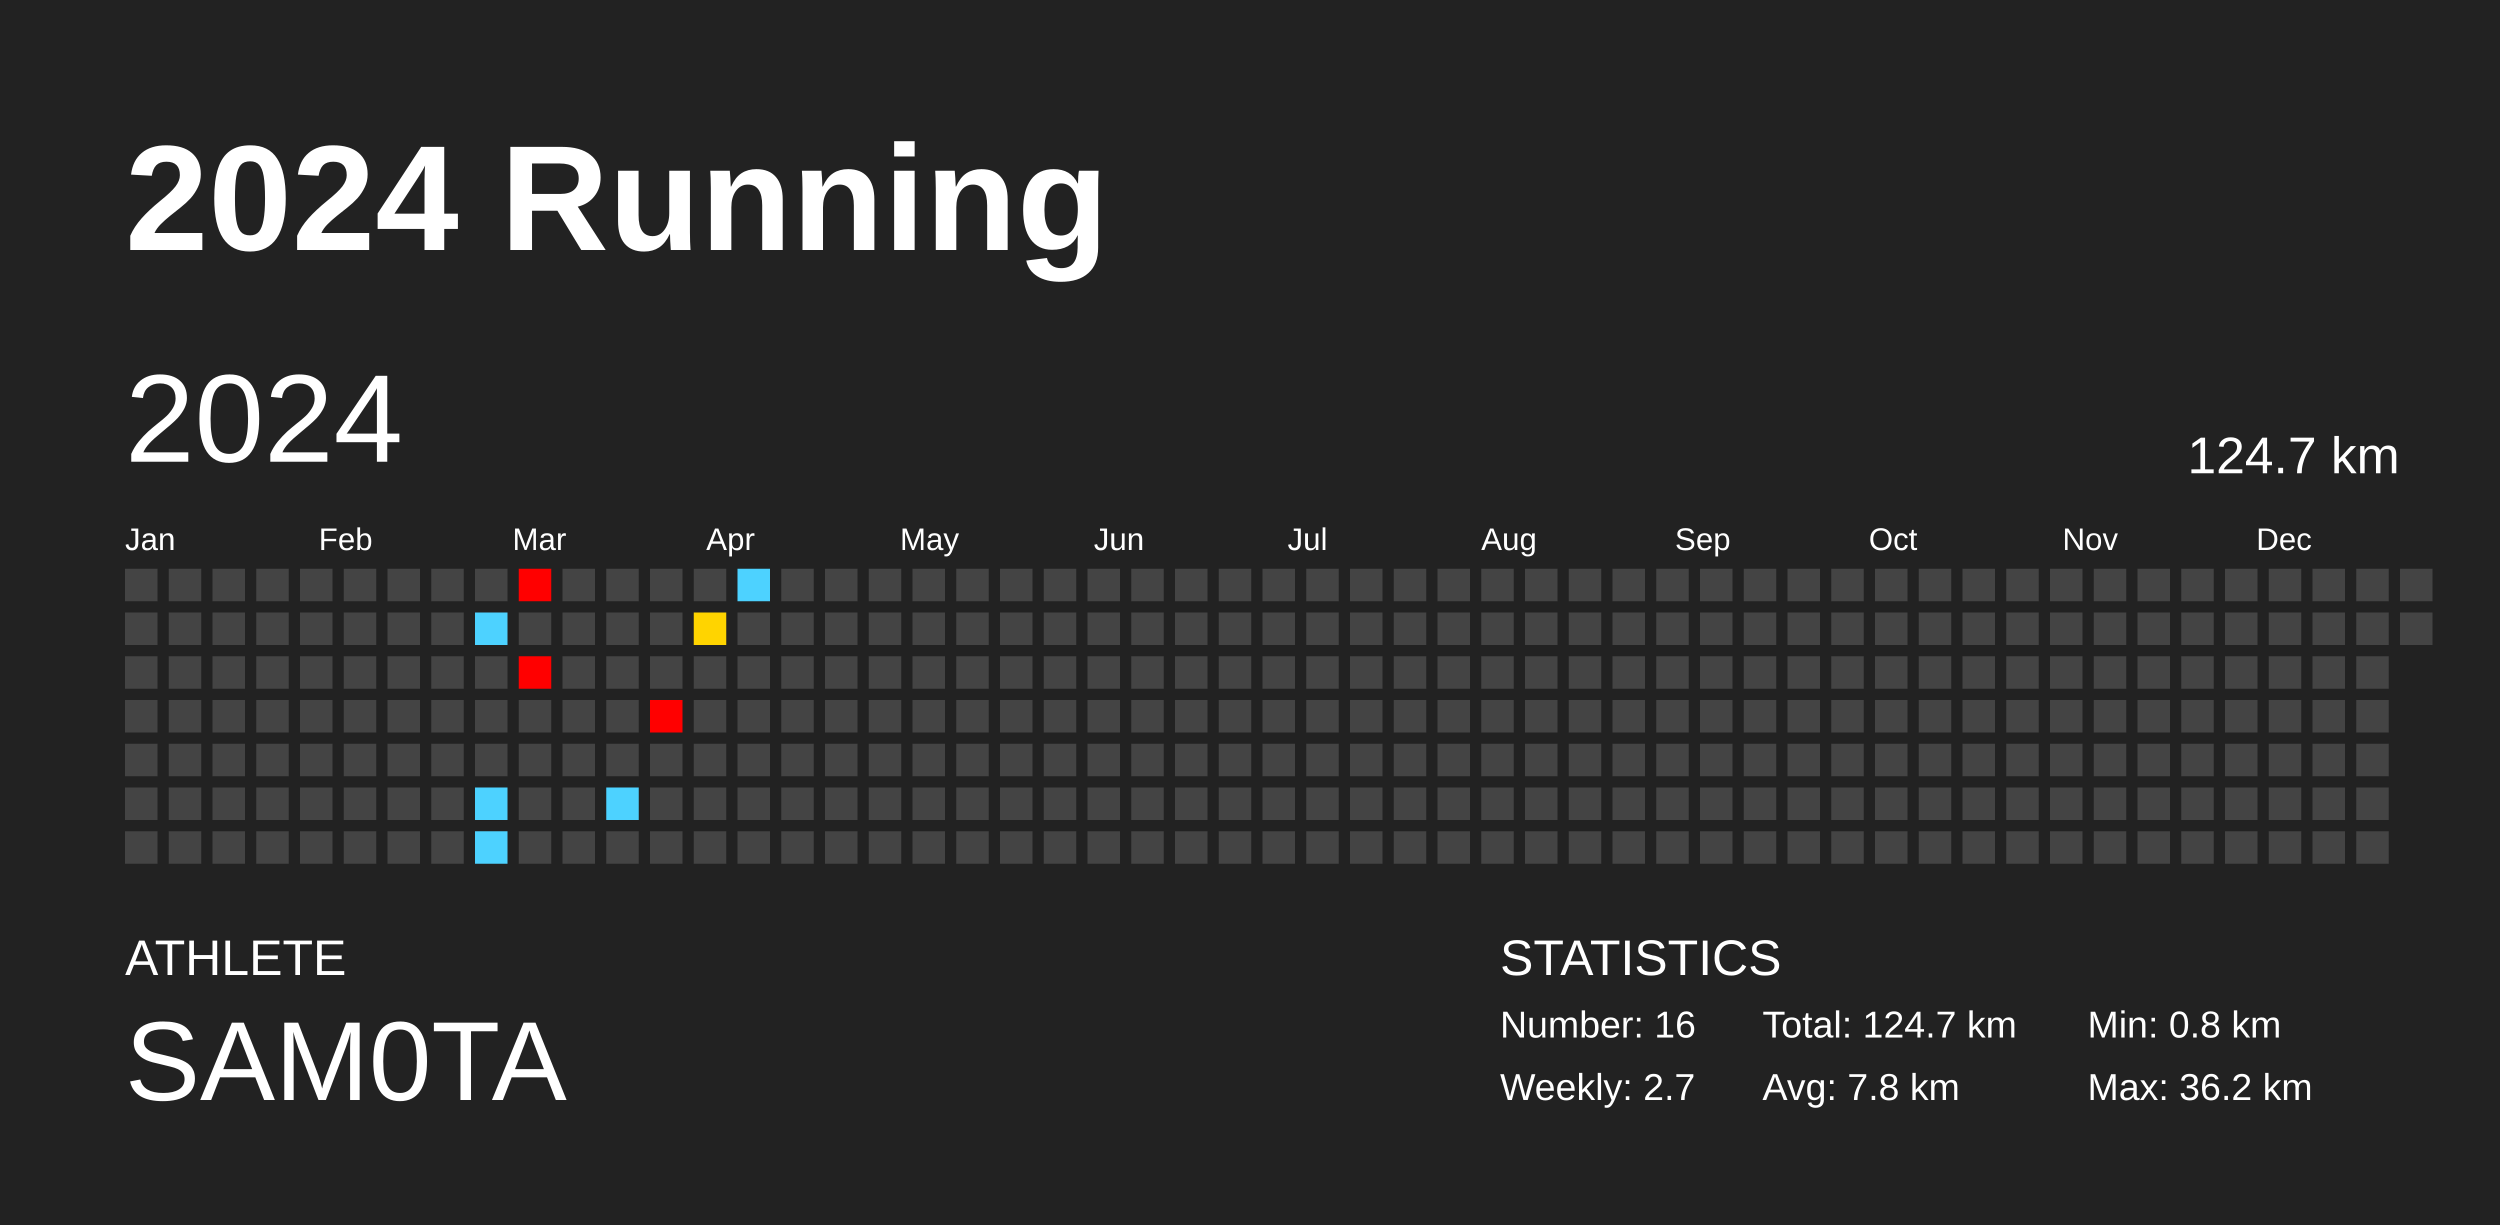
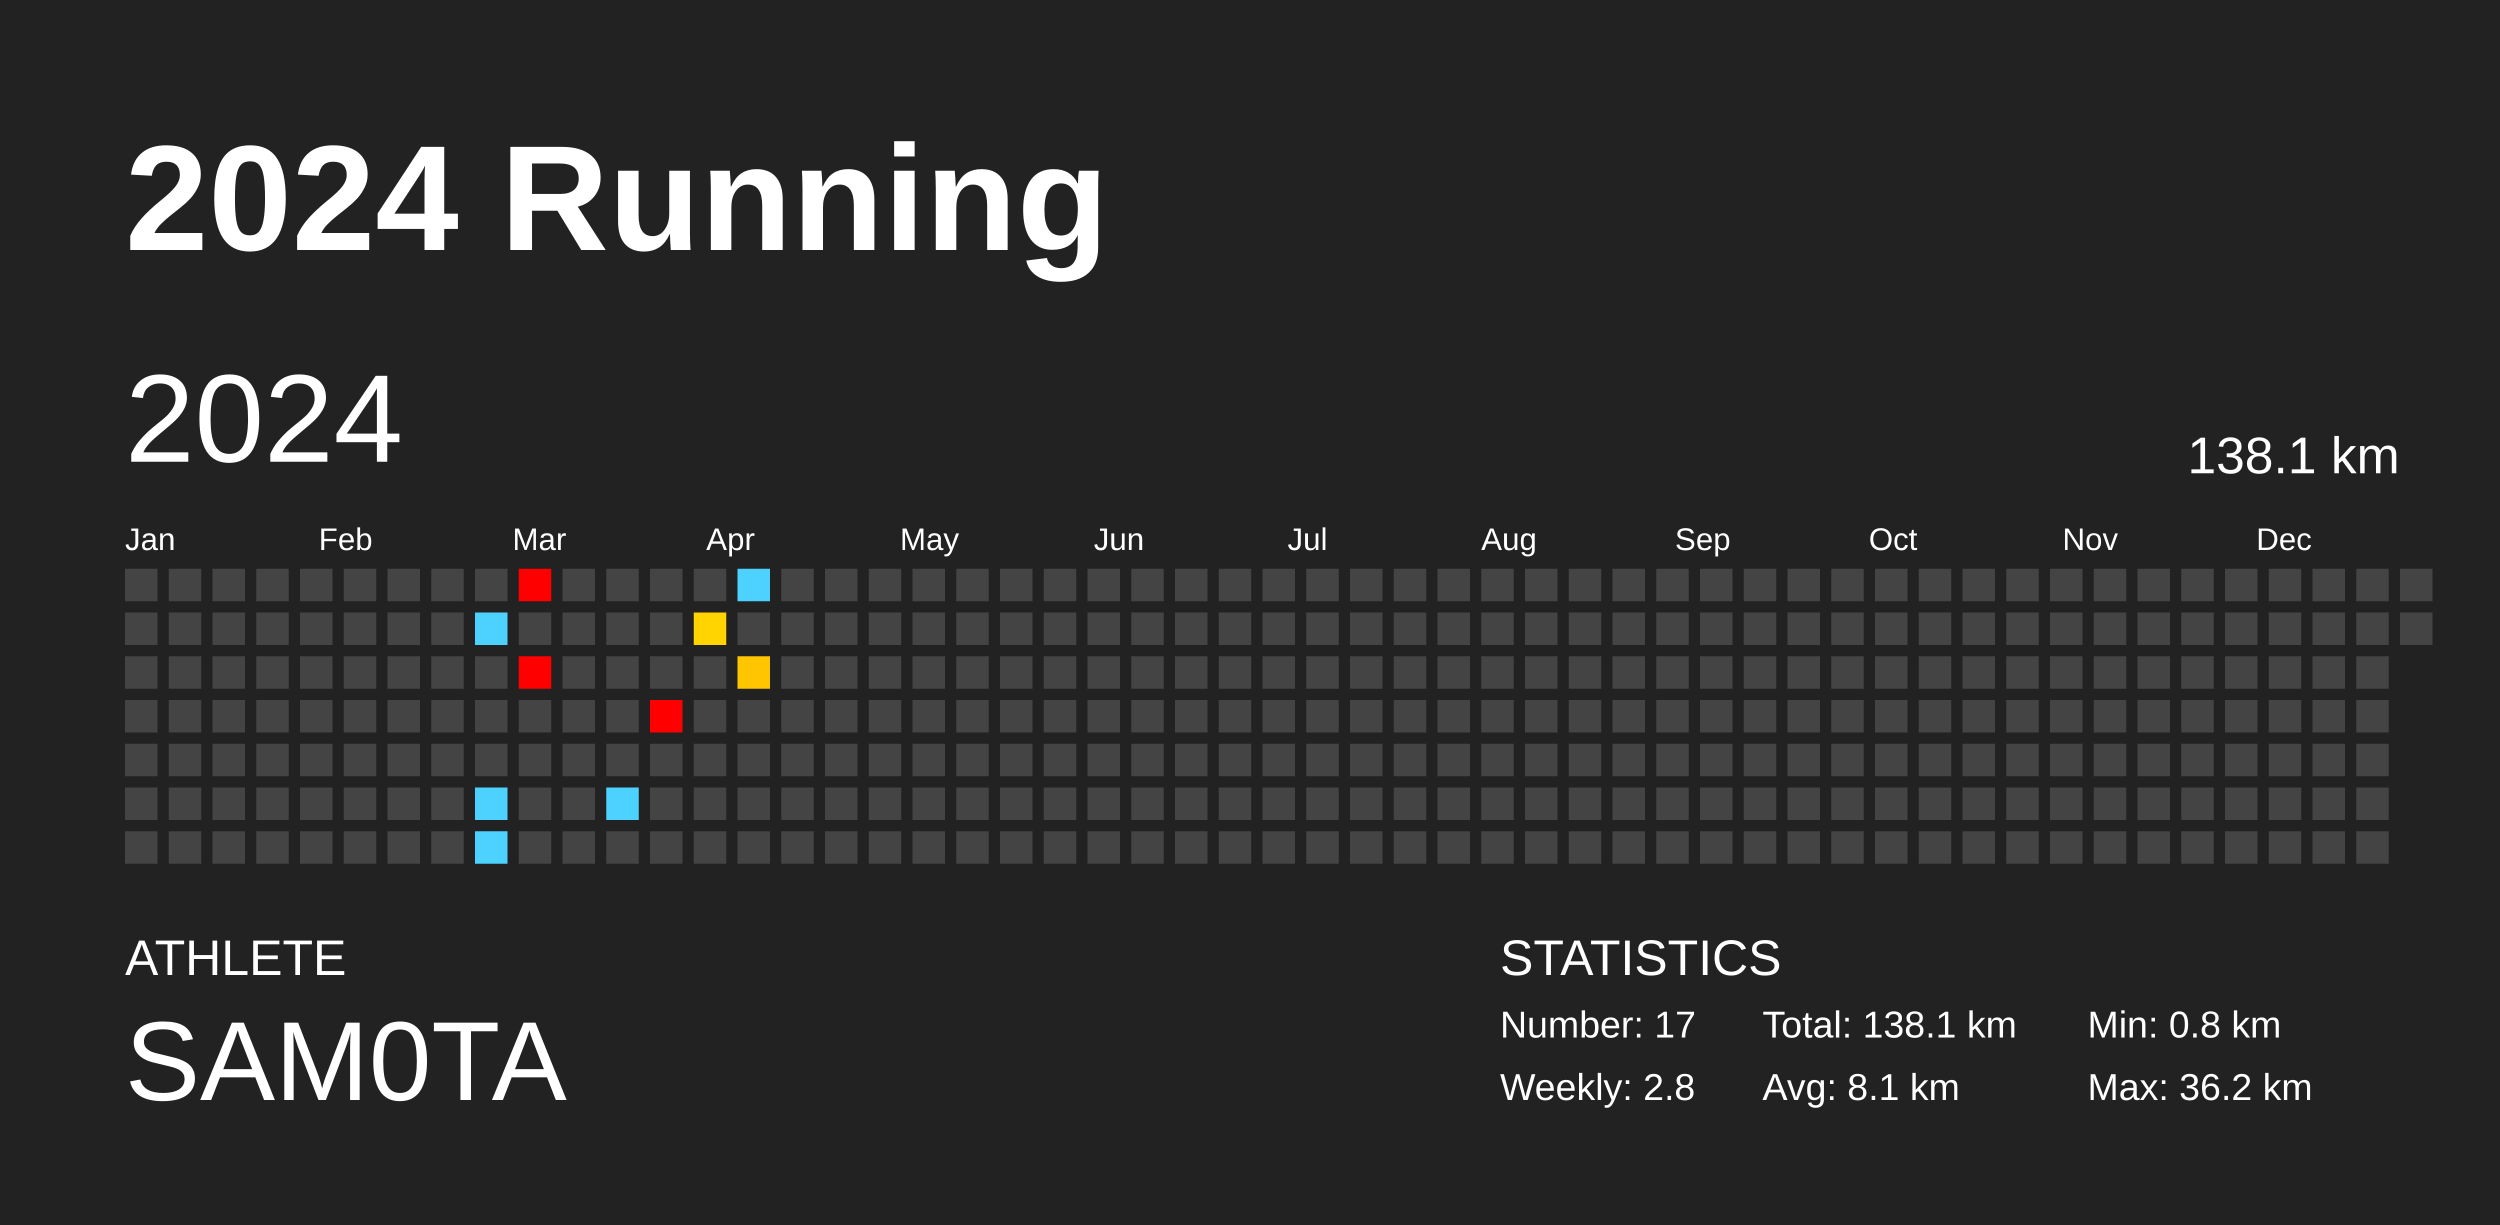
<svg xmlns="http://www.w3.org/2000/svg" baseProfile="full" height="98mm" version="1.1" viewBox="0,0,200,98" width="200mm">
  <defs />
  <rect fill="#222222" height="98" width="200" x="0" y="0" />
  <text fill="#FFFFFF" style="font-size:12px; font-family:Arial; font-weight:bold;" x="10" y="20">2024 Running</text>
  <text fill="#FFFFFF" style="font-size:4px; font-family:Arial" x="10" y="78">ATHLETE</text>
  <text fill="#FFFFFF" style="font-size:9px; font-family:Arial" x="10" y="88">SAM0TA</text>
  <text fill="#FFFFFF" style="font-size:4px; font-family:Arial" x="120" y="78">STATISTICS</text>
-   <text fill="#FFFFFF" style="font-size:3px; font-family:Arial" x="120" y="83">Number: 16</text>
-   <text fill="#FFFFFF" style="font-size:3px; font-family:Arial" x="120" y="88">Weekly: 2.7</text>
-   <text fill="#FFFFFF" style="font-size:3px; font-family:Arial" x="141" y="83">Total: 124.7 km</text>
-   <text fill="#FFFFFF" style="font-size:3px; font-family:Arial" x="141" y="88">Avg: 7.8 km</text>
+   <text fill="#FFFFFF" style="font-size:3px; font-family:Arial" x="120" y="83">Number: 17</text>
+   <text fill="#FFFFFF" style="font-size:3px; font-family:Arial" x="120" y="88">Weekly: 2.8</text>
+   <text fill="#FFFFFF" style="font-size:3px; font-family:Arial" x="141" y="83">Total: 138.1 km</text>
+   <text fill="#FFFFFF" style="font-size:3px; font-family:Arial" x="141" y="88">Avg: 8.1 km</text>
  <text fill="#FFFFFF" style="font-size:3px; font-family:Arial" x="167" y="83">Min: 0.8 km</text>
  <text fill="#FFFFFF" style="font-size:3px; font-family:Arial" x="167" y="88">Max: 36.2 km</text>
  <text dominant-baseline="hanging" fill="#FFFFFF" style="font-size:10.0px; font-family:Arial;" x="10" y="30">2024</text>
-   <text dominant-baseline="hanging" fill="#FFFFFF" style="font-size:4.125px; font-family:Arial;" x="175" y="35">124.7 km</text>
+   <text dominant-baseline="hanging" fill="#FFFFFF" style="font-size:4.125px; font-family:Arial;" x="175" y="35">138.1 km</text>
  <text fill="#FFFFFF" style="font-size:2.5px; font-family:Arial" x="10.0" y="44">Jan</text>
  <text fill="#FFFFFF" style="font-size:2.5px; font-family:Arial" x="25.5" y="44">Feb</text>
  <text fill="#FFFFFF" style="font-size:2.5px; font-family:Arial" x="41.0" y="44">Mar</text>
  <text fill="#FFFFFF" style="font-size:2.5px; font-family:Arial" x="56.5" y="44">Apr</text>
  <text fill="#FFFFFF" style="font-size:2.5px; font-family:Arial" x="72.0" y="44">May</text>
  <text fill="#FFFFFF" style="font-size:2.5px; font-family:Arial" x="87.5" y="44">Jun</text>
  <text fill="#FFFFFF" style="font-size:2.5px; font-family:Arial" x="103.0" y="44">Jul</text>
  <text fill="#FFFFFF" style="font-size:2.5px; font-family:Arial" x="118.5" y="44">Aug</text>
  <text fill="#FFFFFF" style="font-size:2.5px; font-family:Arial" x="134.0" y="44">Sep</text>
  <text fill="#FFFFFF" style="font-size:2.5px; font-family:Arial" x="149.5" y="44">Oct</text>
  <text fill="#FFFFFF" style="font-size:2.5px; font-family:Arial" x="165.0" y="44">Nov</text>
  <text fill="#FFFFFF" style="font-size:2.5px; font-family:Arial" x="180.5" y="44">Dec</text>
  <rect fill="#444444" height="2.6" width="2.6" x="10.0" y="45.5" />
  <rect fill="#444444" height="2.6" width="2.6" x="10.0" y="49.0" />
  <rect fill="#444444" height="2.6" width="2.6" x="10.0" y="52.5" />
  <rect fill="#444444" height="2.6" width="2.6" x="10.0" y="56.0" />
  <rect fill="#444444" height="2.6" width="2.6" x="10.0" y="59.5" />
  <rect fill="#444444" height="2.6" width="2.6" x="10.0" y="63.0" />
  <rect fill="#444444" height="2.6" width="2.6" x="10.0" y="66.5" />
  <rect fill="#444444" height="2.6" width="2.6" x="13.5" y="45.5" />
  <rect fill="#444444" height="2.6" width="2.6" x="13.5" y="49.0" />
  <rect fill="#444444" height="2.6" width="2.6" x="13.5" y="52.5" />
  <rect fill="#444444" height="2.6" width="2.6" x="13.5" y="56.0" />
  <rect fill="#444444" height="2.6" width="2.6" x="13.5" y="59.5" />
  <rect fill="#444444" height="2.6" width="2.6" x="13.5" y="63.0" />
  <rect fill="#444444" height="2.6" width="2.6" x="13.5" y="66.5" />
  <rect fill="#444444" height="2.6" width="2.6" x="17.0" y="45.5" />
  <rect fill="#444444" height="2.6" width="2.6" x="17.0" y="49.0" />
  <rect fill="#444444" height="2.6" width="2.6" x="17.0" y="52.5" />
  <rect fill="#444444" height="2.6" width="2.6" x="17.0" y="56.0" />
  <rect fill="#444444" height="2.6" width="2.6" x="17.0" y="59.5" />
  <rect fill="#444444" height="2.6" width="2.6" x="17.0" y="63.0" />
  <rect fill="#444444" height="2.6" width="2.6" x="17.0" y="66.5" />
  <rect fill="#444444" height="2.6" width="2.6" x="20.5" y="45.5" />
  <rect fill="#444444" height="2.6" width="2.6" x="20.5" y="49.0" />
  <rect fill="#444444" height="2.6" width="2.6" x="20.5" y="52.5" />
  <rect fill="#444444" height="2.6" width="2.6" x="20.5" y="56.0" />
  <rect fill="#444444" height="2.6" width="2.6" x="20.5" y="59.5" />
  <rect fill="#444444" height="2.6" width="2.6" x="20.5" y="63.0" />
  <rect fill="#444444" height="2.6" width="2.6" x="20.5" y="66.5" />
  <rect fill="#444444" height="2.6" width="2.6" x="24.0" y="45.5" />
  <rect fill="#444444" height="2.6" width="2.6" x="24.0" y="49.0" />
  <rect fill="#444444" height="2.6" width="2.6" x="24.0" y="52.5" />
  <rect fill="#444444" height="2.6" width="2.6" x="24.0" y="56.0" />
  <rect fill="#444444" height="2.6" width="2.6" x="24.0" y="59.5" />
  <rect fill="#444444" height="2.6" width="2.6" x="24.0" y="63.0" />
  <rect fill="#444444" height="2.6" width="2.6" x="24.0" y="66.5" />
  <rect fill="#444444" height="2.6" width="2.6" x="27.5" y="45.5" />
  <rect fill="#444444" height="2.6" width="2.6" x="27.5" y="49.0" />
  <rect fill="#444444" height="2.6" width="2.6" x="27.5" y="52.5" />
  <rect fill="#444444" height="2.6" width="2.6" x="27.5" y="56.0" />
  <rect fill="#444444" height="2.6" width="2.6" x="27.5" y="59.5" />
  <rect fill="#444444" height="2.6" width="2.6" x="27.5" y="63.0" />
  <rect fill="#444444" height="2.6" width="2.6" x="27.5" y="66.5" />
  <rect fill="#444444" height="2.6" width="2.6" x="31.0" y="45.5" />
  <rect fill="#444444" height="2.6" width="2.6" x="31.0" y="49.0" />
  <rect fill="#444444" height="2.6" width="2.6" x="31.0" y="52.5" />
  <rect fill="#444444" height="2.6" width="2.6" x="31.0" y="56.0" />
  <rect fill="#444444" height="2.6" width="2.6" x="31.0" y="59.5" />
  <rect fill="#444444" height="2.6" width="2.6" x="31.0" y="63.0" />
  <rect fill="#444444" height="2.6" width="2.6" x="31.0" y="66.5" />
  <rect fill="#444444" height="2.6" width="2.6" x="34.5" y="45.5" />
  <rect fill="#444444" height="2.6" width="2.6" x="34.5" y="49.0" />
  <rect fill="#444444" height="2.6" width="2.6" x="34.5" y="52.5" />
  <rect fill="#444444" height="2.6" width="2.6" x="34.5" y="56.0" />
  <rect fill="#444444" height="2.6" width="2.6" x="34.5" y="59.5" />
  <rect fill="#444444" height="2.6" width="2.6" x="34.5" y="63.0" />
  <rect fill="#444444" height="2.6" width="2.6" x="34.5" y="66.5" />
  <rect fill="#444444" height="2.6" width="2.6" x="38.0" y="45.5" />
  <rect fill="#4dd2ff" height="2.6" width="2.6" x="38.0" y="49.0" />
  <rect fill="#444444" height="2.6" width="2.6" x="38.0" y="52.5" />
  <rect fill="#444444" height="2.6" width="2.6" x="38.0" y="56.0" />
  <rect fill="#444444" height="2.6" width="2.6" x="38.0" y="59.5" />
  <rect fill="#4dd2ff" height="2.6" width="2.6" x="38.0" y="63.0" />
  <rect fill="#4dd2ff" height="2.6" width="2.6" x="38.0" y="66.5" />
  <rect fill="red" height="2.6" width="2.6" x="41.5" y="45.5" />
  <rect fill="#444444" height="2.6" width="2.6" x="41.5" y="49.0" />
  <rect fill="red" height="2.6" width="2.6" x="41.5" y="52.5" />
  <rect fill="#444444" height="2.6" width="2.6" x="41.5" y="56.0" />
  <rect fill="#444444" height="2.6" width="2.6" x="41.5" y="59.5" />
  <rect fill="#444444" height="2.6" width="2.6" x="41.5" y="63.0" />
  <rect fill="#444444" height="2.6" width="2.6" x="41.5" y="66.5" />
  <rect fill="#444444" height="2.6" width="2.6" x="45.0" y="45.5" />
  <rect fill="#444444" height="2.6" width="2.6" x="45.0" y="49.0" />
  <rect fill="#444444" height="2.6" width="2.6" x="45.0" y="52.5" />
  <rect fill="#444444" height="2.6" width="2.6" x="45.0" y="56.0" />
  <rect fill="#444444" height="2.6" width="2.6" x="45.0" y="59.5" />
  <rect fill="#444444" height="2.6" width="2.6" x="45.0" y="63.0" />
  <rect fill="#444444" height="2.6" width="2.6" x="45.0" y="66.5" />
  <rect fill="#444444" height="2.6" width="2.6" x="48.5" y="45.5" />
  <rect fill="#444444" height="2.6" width="2.6" x="48.5" y="49.0" />
  <rect fill="#444444" height="2.6" width="2.6" x="48.5" y="52.5" />
  <rect fill="#444444" height="2.6" width="2.6" x="48.5" y="56.0" />
  <rect fill="#444444" height="2.6" width="2.6" x="48.5" y="59.5" />
  <rect fill="#4dd2ff" height="2.6" width="2.6" x="48.5" y="63.0" />
  <rect fill="#444444" height="2.6" width="2.6" x="48.5" y="66.5" />
  <rect fill="#444444" height="2.6" width="2.6" x="52.0" y="45.5" />
  <rect fill="#444444" height="2.6" width="2.6" x="52.0" y="49.0" />
  <rect fill="#444444" height="2.6" width="2.6" x="52.0" y="52.5" />
  <rect fill="red" height="2.6" width="2.6" x="52.0" y="56.0" />
  <rect fill="#444444" height="2.6" width="2.6" x="52.0" y="59.5" />
  <rect fill="#444444" height="2.6" width="2.6" x="52.0" y="63.0" />
  <rect fill="#444444" height="2.6" width="2.6" x="52.0" y="66.5" />
  <rect fill="#444444" height="2.6" width="2.6" x="55.5" y="45.5" />
  <rect fill="#ffd400" height="2.6" width="2.6" x="55.5" y="49.0" />
  <rect fill="#444444" height="2.6" width="2.6" x="55.5" y="52.5" />
  <rect fill="#444444" height="2.6" width="2.6" x="55.5" y="56.0" />
  <rect fill="#444444" height="2.6" width="2.6" x="55.5" y="59.5" />
  <rect fill="#444444" height="2.6" width="2.6" x="55.5" y="63.0" />
  <rect fill="#444444" height="2.6" width="2.6" x="55.5" y="66.5" />
  <rect fill="#4dd2ff" height="2.6" width="2.6" x="59.0" y="45.5" />
  <rect fill="#444444" height="2.6" width="2.6" x="59.0" y="49.0" />
-   <rect fill="#444444" height="2.6" width="2.6" x="59.0" y="52.5" />
+   <rect fill="#ffc600" height="2.6" width="2.6" x="59.0" y="52.5" />
  <rect fill="#444444" height="2.6" width="2.6" x="59.0" y="56.0" />
  <rect fill="#444444" height="2.6" width="2.6" x="59.0" y="59.5" />
  <rect fill="#444444" height="2.6" width="2.6" x="59.0" y="63.0" />
  <rect fill="#444444" height="2.6" width="2.6" x="59.0" y="66.5" />
  <rect fill="#444444" height="2.6" width="2.6" x="62.5" y="45.5" />
  <rect fill="#444444" height="2.6" width="2.6" x="62.5" y="49.0" />
  <rect fill="#444444" height="2.6" width="2.6" x="62.5" y="52.5" />
  <rect fill="#444444" height="2.6" width="2.6" x="62.5" y="56.0" />
  <rect fill="#444444" height="2.6" width="2.6" x="62.5" y="59.5" />
  <rect fill="#444444" height="2.6" width="2.6" x="62.5" y="63.0" />
  <rect fill="#444444" height="2.6" width="2.6" x="62.5" y="66.5" />
  <rect fill="#444444" height="2.6" width="2.6" x="66.0" y="45.5" />
  <rect fill="#444444" height="2.6" width="2.6" x="66.0" y="49.0" />
  <rect fill="#444444" height="2.6" width="2.6" x="66.0" y="52.5" />
  <rect fill="#444444" height="2.6" width="2.6" x="66.0" y="56.0" />
  <rect fill="#444444" height="2.6" width="2.6" x="66.0" y="59.5" />
  <rect fill="#444444" height="2.6" width="2.6" x="66.0" y="63.0" />
  <rect fill="#444444" height="2.6" width="2.6" x="66.0" y="66.5" />
  <rect fill="#444444" height="2.6" width="2.6" x="69.5" y="45.5" />
  <rect fill="#444444" height="2.6" width="2.6" x="69.5" y="49.0" />
  <rect fill="#444444" height="2.6" width="2.6" x="69.5" y="52.5" />
  <rect fill="#444444" height="2.6" width="2.6" x="69.5" y="56.0" />
  <rect fill="#444444" height="2.6" width="2.6" x="69.5" y="59.5" />
  <rect fill="#444444" height="2.6" width="2.6" x="69.5" y="63.0" />
  <rect fill="#444444" height="2.6" width="2.6" x="69.5" y="66.5" />
  <rect fill="#444444" height="2.6" width="2.6" x="73.0" y="45.5" />
  <rect fill="#444444" height="2.6" width="2.6" x="73.0" y="49.0" />
  <rect fill="#444444" height="2.6" width="2.6" x="73.0" y="52.5" />
  <rect fill="#444444" height="2.6" width="2.6" x="73.0" y="56.0" />
  <rect fill="#444444" height="2.6" width="2.6" x="73.0" y="59.5" />
  <rect fill="#444444" height="2.6" width="2.6" x="73.0" y="63.0" />
  <rect fill="#444444" height="2.6" width="2.6" x="73.0" y="66.5" />
  <rect fill="#444444" height="2.6" width="2.6" x="76.5" y="45.5" />
  <rect fill="#444444" height="2.6" width="2.6" x="76.5" y="49.0" />
  <rect fill="#444444" height="2.6" width="2.6" x="76.5" y="52.5" />
  <rect fill="#444444" height="2.6" width="2.6" x="76.5" y="56.0" />
  <rect fill="#444444" height="2.6" width="2.6" x="76.5" y="59.5" />
  <rect fill="#444444" height="2.6" width="2.6" x="76.5" y="63.0" />
  <rect fill="#444444" height="2.6" width="2.6" x="76.5" y="66.5" />
  <rect fill="#444444" height="2.6" width="2.6" x="80.0" y="45.5" />
  <rect fill="#444444" height="2.6" width="2.6" x="80.0" y="49.0" />
  <rect fill="#444444" height="2.6" width="2.6" x="80.0" y="52.5" />
  <rect fill="#444444" height="2.6" width="2.6" x="80.0" y="56.0" />
  <rect fill="#444444" height="2.6" width="2.6" x="80.0" y="59.5" />
  <rect fill="#444444" height="2.6" width="2.6" x="80.0" y="63.0" />
  <rect fill="#444444" height="2.6" width="2.6" x="80.0" y="66.5" />
  <rect fill="#444444" height="2.6" width="2.6" x="83.5" y="45.5" />
  <rect fill="#444444" height="2.6" width="2.6" x="83.5" y="49.0" />
  <rect fill="#444444" height="2.6" width="2.6" x="83.5" y="52.5" />
  <rect fill="#444444" height="2.6" width="2.6" x="83.5" y="56.0" />
  <rect fill="#444444" height="2.6" width="2.6" x="83.5" y="59.5" />
  <rect fill="#444444" height="2.6" width="2.6" x="83.5" y="63.0" />
  <rect fill="#444444" height="2.6" width="2.6" x="83.5" y="66.5" />
  <rect fill="#444444" height="2.6" width="2.6" x="87.0" y="45.5" />
  <rect fill="#444444" height="2.6" width="2.6" x="87.0" y="49.0" />
  <rect fill="#444444" height="2.6" width="2.6" x="87.0" y="52.5" />
  <rect fill="#444444" height="2.6" width="2.6" x="87.0" y="56.0" />
  <rect fill="#444444" height="2.6" width="2.6" x="87.0" y="59.5" />
  <rect fill="#444444" height="2.6" width="2.6" x="87.0" y="63.0" />
  <rect fill="#444444" height="2.6" width="2.6" x="87.0" y="66.5" />
  <rect fill="#444444" height="2.6" width="2.6" x="90.5" y="45.5" />
  <rect fill="#444444" height="2.6" width="2.6" x="90.5" y="49.0" />
  <rect fill="#444444" height="2.6" width="2.6" x="90.5" y="52.5" />
  <rect fill="#444444" height="2.6" width="2.6" x="90.5" y="56.0" />
  <rect fill="#444444" height="2.6" width="2.6" x="90.5" y="59.5" />
  <rect fill="#444444" height="2.6" width="2.6" x="90.5" y="63.0" />
  <rect fill="#444444" height="2.6" width="2.6" x="90.5" y="66.5" />
  <rect fill="#444444" height="2.6" width="2.6" x="94.0" y="45.5" />
  <rect fill="#444444" height="2.6" width="2.6" x="94.0" y="49.0" />
  <rect fill="#444444" height="2.6" width="2.6" x="94.0" y="52.5" />
  <rect fill="#444444" height="2.6" width="2.6" x="94.0" y="56.0" />
  <rect fill="#444444" height="2.6" width="2.6" x="94.0" y="59.5" />
  <rect fill="#444444" height="2.6" width="2.6" x="94.0" y="63.0" />
  <rect fill="#444444" height="2.6" width="2.6" x="94.0" y="66.5" />
  <rect fill="#444444" height="2.6" width="2.6" x="97.5" y="45.5" />
  <rect fill="#444444" height="2.6" width="2.6" x="97.5" y="49.0" />
  <rect fill="#444444" height="2.6" width="2.6" x="97.5" y="52.5" />
  <rect fill="#444444" height="2.6" width="2.6" x="97.5" y="56.0" />
  <rect fill="#444444" height="2.6" width="2.6" x="97.5" y="59.5" />
  <rect fill="#444444" height="2.6" width="2.6" x="97.5" y="63.0" />
  <rect fill="#444444" height="2.6" width="2.6" x="97.5" y="66.5" />
  <rect fill="#444444" height="2.6" width="2.6" x="101.0" y="45.5" />
  <rect fill="#444444" height="2.6" width="2.6" x="101.0" y="49.0" />
  <rect fill="#444444" height="2.6" width="2.6" x="101.0" y="52.5" />
  <rect fill="#444444" height="2.6" width="2.6" x="101.0" y="56.0" />
  <rect fill="#444444" height="2.6" width="2.6" x="101.0" y="59.5" />
  <rect fill="#444444" height="2.6" width="2.6" x="101.0" y="63.0" />
  <rect fill="#444444" height="2.6" width="2.6" x="101.0" y="66.5" />
  <rect fill="#444444" height="2.6" width="2.6" x="104.5" y="45.5" />
  <rect fill="#444444" height="2.6" width="2.6" x="104.5" y="49.0" />
  <rect fill="#444444" height="2.6" width="2.6" x="104.5" y="52.5" />
  <rect fill="#444444" height="2.6" width="2.6" x="104.5" y="56.0" />
  <rect fill="#444444" height="2.6" width="2.6" x="104.5" y="59.5" />
  <rect fill="#444444" height="2.6" width="2.6" x="104.5" y="63.0" />
  <rect fill="#444444" height="2.6" width="2.6" x="104.5" y="66.5" />
  <rect fill="#444444" height="2.6" width="2.6" x="108.0" y="45.5" />
  <rect fill="#444444" height="2.6" width="2.6" x="108.0" y="49.0" />
  <rect fill="#444444" height="2.6" width="2.6" x="108.0" y="52.5" />
  <rect fill="#444444" height="2.6" width="2.6" x="108.0" y="56.0" />
  <rect fill="#444444" height="2.6" width="2.6" x="108.0" y="59.5" />
  <rect fill="#444444" height="2.6" width="2.6" x="108.0" y="63.0" />
  <rect fill="#444444" height="2.6" width="2.6" x="108.0" y="66.5" />
  <rect fill="#444444" height="2.6" width="2.6" x="111.5" y="45.5" />
  <rect fill="#444444" height="2.6" width="2.6" x="111.5" y="49.0" />
  <rect fill="#444444" height="2.6" width="2.6" x="111.5" y="52.5" />
  <rect fill="#444444" height="2.6" width="2.6" x="111.5" y="56.0" />
  <rect fill="#444444" height="2.6" width="2.6" x="111.5" y="59.5" />
  <rect fill="#444444" height="2.6" width="2.6" x="111.5" y="63.0" />
  <rect fill="#444444" height="2.6" width="2.6" x="111.5" y="66.5" />
  <rect fill="#444444" height="2.6" width="2.6" x="115.0" y="45.5" />
  <rect fill="#444444" height="2.6" width="2.6" x="115.0" y="49.0" />
  <rect fill="#444444" height="2.6" width="2.6" x="115.0" y="52.5" />
  <rect fill="#444444" height="2.6" width="2.6" x="115.0" y="56.0" />
  <rect fill="#444444" height="2.6" width="2.6" x="115.0" y="59.5" />
  <rect fill="#444444" height="2.6" width="2.6" x="115.0" y="63.0" />
  <rect fill="#444444" height="2.6" width="2.6" x="115.0" y="66.5" />
  <rect fill="#444444" height="2.6" width="2.6" x="118.5" y="45.5" />
  <rect fill="#444444" height="2.6" width="2.6" x="118.5" y="49.0" />
  <rect fill="#444444" height="2.6" width="2.6" x="118.5" y="52.5" />
  <rect fill="#444444" height="2.6" width="2.6" x="118.5" y="56.0" />
  <rect fill="#444444" height="2.6" width="2.6" x="118.5" y="59.5" />
  <rect fill="#444444" height="2.6" width="2.6" x="118.5" y="63.0" />
  <rect fill="#444444" height="2.6" width="2.6" x="118.5" y="66.5" />
  <rect fill="#444444" height="2.6" width="2.6" x="122.0" y="45.5" />
  <rect fill="#444444" height="2.6" width="2.6" x="122.0" y="49.0" />
  <rect fill="#444444" height="2.6" width="2.6" x="122.0" y="52.5" />
  <rect fill="#444444" height="2.6" width="2.6" x="122.0" y="56.0" />
  <rect fill="#444444" height="2.6" width="2.6" x="122.0" y="59.5" />
  <rect fill="#444444" height="2.6" width="2.6" x="122.0" y="63.0" />
  <rect fill="#444444" height="2.6" width="2.6" x="122.0" y="66.5" />
  <rect fill="#444444" height="2.6" width="2.6" x="125.5" y="45.5" />
  <rect fill="#444444" height="2.6" width="2.6" x="125.5" y="49.0" />
  <rect fill="#444444" height="2.6" width="2.6" x="125.5" y="52.5" />
  <rect fill="#444444" height="2.6" width="2.6" x="125.5" y="56.0" />
  <rect fill="#444444" height="2.6" width="2.6" x="125.5" y="59.5" />
  <rect fill="#444444" height="2.6" width="2.6" x="125.5" y="63.0" />
  <rect fill="#444444" height="2.6" width="2.6" x="125.5" y="66.5" />
  <rect fill="#444444" height="2.6" width="2.6" x="129.0" y="45.5" />
  <rect fill="#444444" height="2.6" width="2.6" x="129.0" y="49.0" />
  <rect fill="#444444" height="2.6" width="2.6" x="129.0" y="52.5" />
  <rect fill="#444444" height="2.6" width="2.6" x="129.0" y="56.0" />
  <rect fill="#444444" height="2.6" width="2.6" x="129.0" y="59.5" />
  <rect fill="#444444" height="2.6" width="2.6" x="129.0" y="63.0" />
  <rect fill="#444444" height="2.6" width="2.6" x="129.0" y="66.5" />
  <rect fill="#444444" height="2.6" width="2.6" x="132.5" y="45.5" />
  <rect fill="#444444" height="2.6" width="2.6" x="132.5" y="49.0" />
  <rect fill="#444444" height="2.6" width="2.6" x="132.5" y="52.5" />
  <rect fill="#444444" height="2.6" width="2.6" x="132.5" y="56.0" />
  <rect fill="#444444" height="2.6" width="2.6" x="132.5" y="59.5" />
  <rect fill="#444444" height="2.6" width="2.6" x="132.5" y="63.0" />
  <rect fill="#444444" height="2.6" width="2.6" x="132.5" y="66.5" />
  <rect fill="#444444" height="2.6" width="2.6" x="136.0" y="45.5" />
  <rect fill="#444444" height="2.6" width="2.6" x="136.0" y="49.0" />
  <rect fill="#444444" height="2.6" width="2.6" x="136.0" y="52.5" />
  <rect fill="#444444" height="2.6" width="2.6" x="136.0" y="56.0" />
  <rect fill="#444444" height="2.6" width="2.6" x="136.0" y="59.5" />
  <rect fill="#444444" height="2.6" width="2.6" x="136.0" y="63.0" />
  <rect fill="#444444" height="2.6" width="2.6" x="136.0" y="66.5" />
  <rect fill="#444444" height="2.6" width="2.6" x="139.5" y="45.5" />
  <rect fill="#444444" height="2.6" width="2.6" x="139.5" y="49.0" />
  <rect fill="#444444" height="2.6" width="2.6" x="139.5" y="52.5" />
  <rect fill="#444444" height="2.6" width="2.6" x="139.5" y="56.0" />
  <rect fill="#444444" height="2.6" width="2.6" x="139.5" y="59.5" />
  <rect fill="#444444" height="2.6" width="2.6" x="139.5" y="63.0" />
  <rect fill="#444444" height="2.6" width="2.6" x="139.5" y="66.5" />
  <rect fill="#444444" height="2.6" width="2.6" x="143.0" y="45.5" />
  <rect fill="#444444" height="2.6" width="2.6" x="143.0" y="49.0" />
  <rect fill="#444444" height="2.6" width="2.6" x="143.0" y="52.5" />
  <rect fill="#444444" height="2.6" width="2.6" x="143.0" y="56.0" />
  <rect fill="#444444" height="2.6" width="2.6" x="143.0" y="59.5" />
  <rect fill="#444444" height="2.6" width="2.6" x="143.0" y="63.0" />
  <rect fill="#444444" height="2.6" width="2.6" x="143.0" y="66.5" />
  <rect fill="#444444" height="2.6" width="2.6" x="146.5" y="45.5" />
  <rect fill="#444444" height="2.6" width="2.6" x="146.5" y="49.0" />
  <rect fill="#444444" height="2.6" width="2.6" x="146.5" y="52.5" />
  <rect fill="#444444" height="2.6" width="2.6" x="146.5" y="56.0" />
  <rect fill="#444444" height="2.6" width="2.6" x="146.5" y="59.5" />
  <rect fill="#444444" height="2.6" width="2.6" x="146.5" y="63.0" />
  <rect fill="#444444" height="2.6" width="2.6" x="146.5" y="66.5" />
  <rect fill="#444444" height="2.6" width="2.6" x="150.0" y="45.5" />
  <rect fill="#444444" height="2.6" width="2.6" x="150.0" y="49.0" />
  <rect fill="#444444" height="2.6" width="2.6" x="150.0" y="52.5" />
  <rect fill="#444444" height="2.6" width="2.6" x="150.0" y="56.0" />
  <rect fill="#444444" height="2.6" width="2.6" x="150.0" y="59.5" />
  <rect fill="#444444" height="2.6" width="2.6" x="150.0" y="63.0" />
  <rect fill="#444444" height="2.6" width="2.6" x="150.0" y="66.5" />
  <rect fill="#444444" height="2.6" width="2.6" x="153.5" y="45.5" />
  <rect fill="#444444" height="2.6" width="2.6" x="153.5" y="49.0" />
  <rect fill="#444444" height="2.6" width="2.6" x="153.5" y="52.5" />
  <rect fill="#444444" height="2.6" width="2.6" x="153.5" y="56.0" />
  <rect fill="#444444" height="2.6" width="2.6" x="153.5" y="59.5" />
  <rect fill="#444444" height="2.6" width="2.6" x="153.5" y="63.0" />
  <rect fill="#444444" height="2.6" width="2.6" x="153.5" y="66.5" />
  <rect fill="#444444" height="2.6" width="2.6" x="157.0" y="45.5" />
  <rect fill="#444444" height="2.6" width="2.6" x="157.0" y="49.0" />
  <rect fill="#444444" height="2.6" width="2.6" x="157.0" y="52.5" />
  <rect fill="#444444" height="2.6" width="2.6" x="157.0" y="56.0" />
  <rect fill="#444444" height="2.6" width="2.6" x="157.0" y="59.5" />
  <rect fill="#444444" height="2.6" width="2.6" x="157.0" y="63.0" />
  <rect fill="#444444" height="2.6" width="2.6" x="157.0" y="66.5" />
  <rect fill="#444444" height="2.6" width="2.6" x="160.5" y="45.5" />
  <rect fill="#444444" height="2.6" width="2.6" x="160.5" y="49.0" />
  <rect fill="#444444" height="2.6" width="2.6" x="160.5" y="52.5" />
  <rect fill="#444444" height="2.6" width="2.6" x="160.5" y="56.0" />
  <rect fill="#444444" height="2.6" width="2.6" x="160.5" y="59.5" />
  <rect fill="#444444" height="2.6" width="2.6" x="160.5" y="63.0" />
  <rect fill="#444444" height="2.6" width="2.6" x="160.5" y="66.5" />
  <rect fill="#444444" height="2.6" width="2.6" x="164.0" y="45.5" />
  <rect fill="#444444" height="2.6" width="2.6" x="164.0" y="49.0" />
  <rect fill="#444444" height="2.6" width="2.6" x="164.0" y="52.5" />
  <rect fill="#444444" height="2.6" width="2.6" x="164.0" y="56.0" />
  <rect fill="#444444" height="2.6" width="2.6" x="164.0" y="59.5" />
  <rect fill="#444444" height="2.6" width="2.6" x="164.0" y="63.0" />
  <rect fill="#444444" height="2.6" width="2.6" x="164.0" y="66.5" />
  <rect fill="#444444" height="2.6" width="2.6" x="167.5" y="45.5" />
  <rect fill="#444444" height="2.6" width="2.6" x="167.5" y="49.0" />
  <rect fill="#444444" height="2.6" width="2.6" x="167.5" y="52.5" />
  <rect fill="#444444" height="2.6" width="2.6" x="167.5" y="56.0" />
  <rect fill="#444444" height="2.6" width="2.6" x="167.5" y="59.5" />
  <rect fill="#444444" height="2.6" width="2.6" x="167.5" y="63.0" />
  <rect fill="#444444" height="2.6" width="2.6" x="167.5" y="66.5" />
  <rect fill="#444444" height="2.6" width="2.6" x="171.0" y="45.5" />
  <rect fill="#444444" height="2.6" width="2.6" x="171.0" y="49.0" />
  <rect fill="#444444" height="2.6" width="2.6" x="171.0" y="52.5" />
  <rect fill="#444444" height="2.6" width="2.6" x="171.0" y="56.0" />
  <rect fill="#444444" height="2.6" width="2.6" x="171.0" y="59.5" />
  <rect fill="#444444" height="2.6" width="2.6" x="171.0" y="63.0" />
  <rect fill="#444444" height="2.6" width="2.6" x="171.0" y="66.5" />
  <rect fill="#444444" height="2.6" width="2.6" x="174.5" y="45.5" />
  <rect fill="#444444" height="2.6" width="2.6" x="174.5" y="49.0" />
  <rect fill="#444444" height="2.6" width="2.6" x="174.5" y="52.5" />
  <rect fill="#444444" height="2.6" width="2.6" x="174.5" y="56.0" />
  <rect fill="#444444" height="2.6" width="2.6" x="174.5" y="59.5" />
  <rect fill="#444444" height="2.6" width="2.6" x="174.5" y="63.0" />
  <rect fill="#444444" height="2.6" width="2.6" x="174.5" y="66.5" />
  <rect fill="#444444" height="2.6" width="2.6" x="178.0" y="45.5" />
  <rect fill="#444444" height="2.6" width="2.6" x="178.0" y="49.0" />
  <rect fill="#444444" height="2.6" width="2.6" x="178.0" y="52.5" />
  <rect fill="#444444" height="2.6" width="2.6" x="178.0" y="56.0" />
  <rect fill="#444444" height="2.6" width="2.6" x="178.0" y="59.5" />
  <rect fill="#444444" height="2.6" width="2.6" x="178.0" y="63.0" />
  <rect fill="#444444" height="2.6" width="2.6" x="178.0" y="66.5" />
  <rect fill="#444444" height="2.6" width="2.6" x="181.5" y="45.5" />
  <rect fill="#444444" height="2.6" width="2.6" x="181.5" y="49.0" />
  <rect fill="#444444" height="2.6" width="2.6" x="181.5" y="52.5" />
  <rect fill="#444444" height="2.6" width="2.6" x="181.5" y="56.0" />
  <rect fill="#444444" height="2.6" width="2.6" x="181.5" y="59.5" />
  <rect fill="#444444" height="2.6" width="2.6" x="181.5" y="63.0" />
  <rect fill="#444444" height="2.6" width="2.6" x="181.5" y="66.5" />
  <rect fill="#444444" height="2.6" width="2.6" x="185.0" y="45.5" />
  <rect fill="#444444" height="2.6" width="2.6" x="185.0" y="49.0" />
  <rect fill="#444444" height="2.6" width="2.6" x="185.0" y="52.5" />
  <rect fill="#444444" height="2.6" width="2.6" x="185.0" y="56.0" />
  <rect fill="#444444" height="2.6" width="2.6" x="185.0" y="59.5" />
  <rect fill="#444444" height="2.6" width="2.6" x="185.0" y="63.0" />
  <rect fill="#444444" height="2.6" width="2.6" x="185.0" y="66.5" />
  <rect fill="#444444" height="2.6" width="2.6" x="188.5" y="45.5" />
  <rect fill="#444444" height="2.6" width="2.6" x="188.5" y="49.0" />
  <rect fill="#444444" height="2.6" width="2.6" x="188.5" y="52.5" />
  <rect fill="#444444" height="2.6" width="2.6" x="188.5" y="56.0" />
  <rect fill="#444444" height="2.6" width="2.6" x="188.5" y="59.5" />
  <rect fill="#444444" height="2.6" width="2.6" x="188.5" y="63.0" />
  <rect fill="#444444" height="2.6" width="2.6" x="188.5" y="66.5" />
  <rect fill="#444444" height="2.6" width="2.6" x="192.0" y="45.5" />
  <rect fill="#444444" height="2.6" width="2.6" x="192.0" y="49.0" />
</svg>
